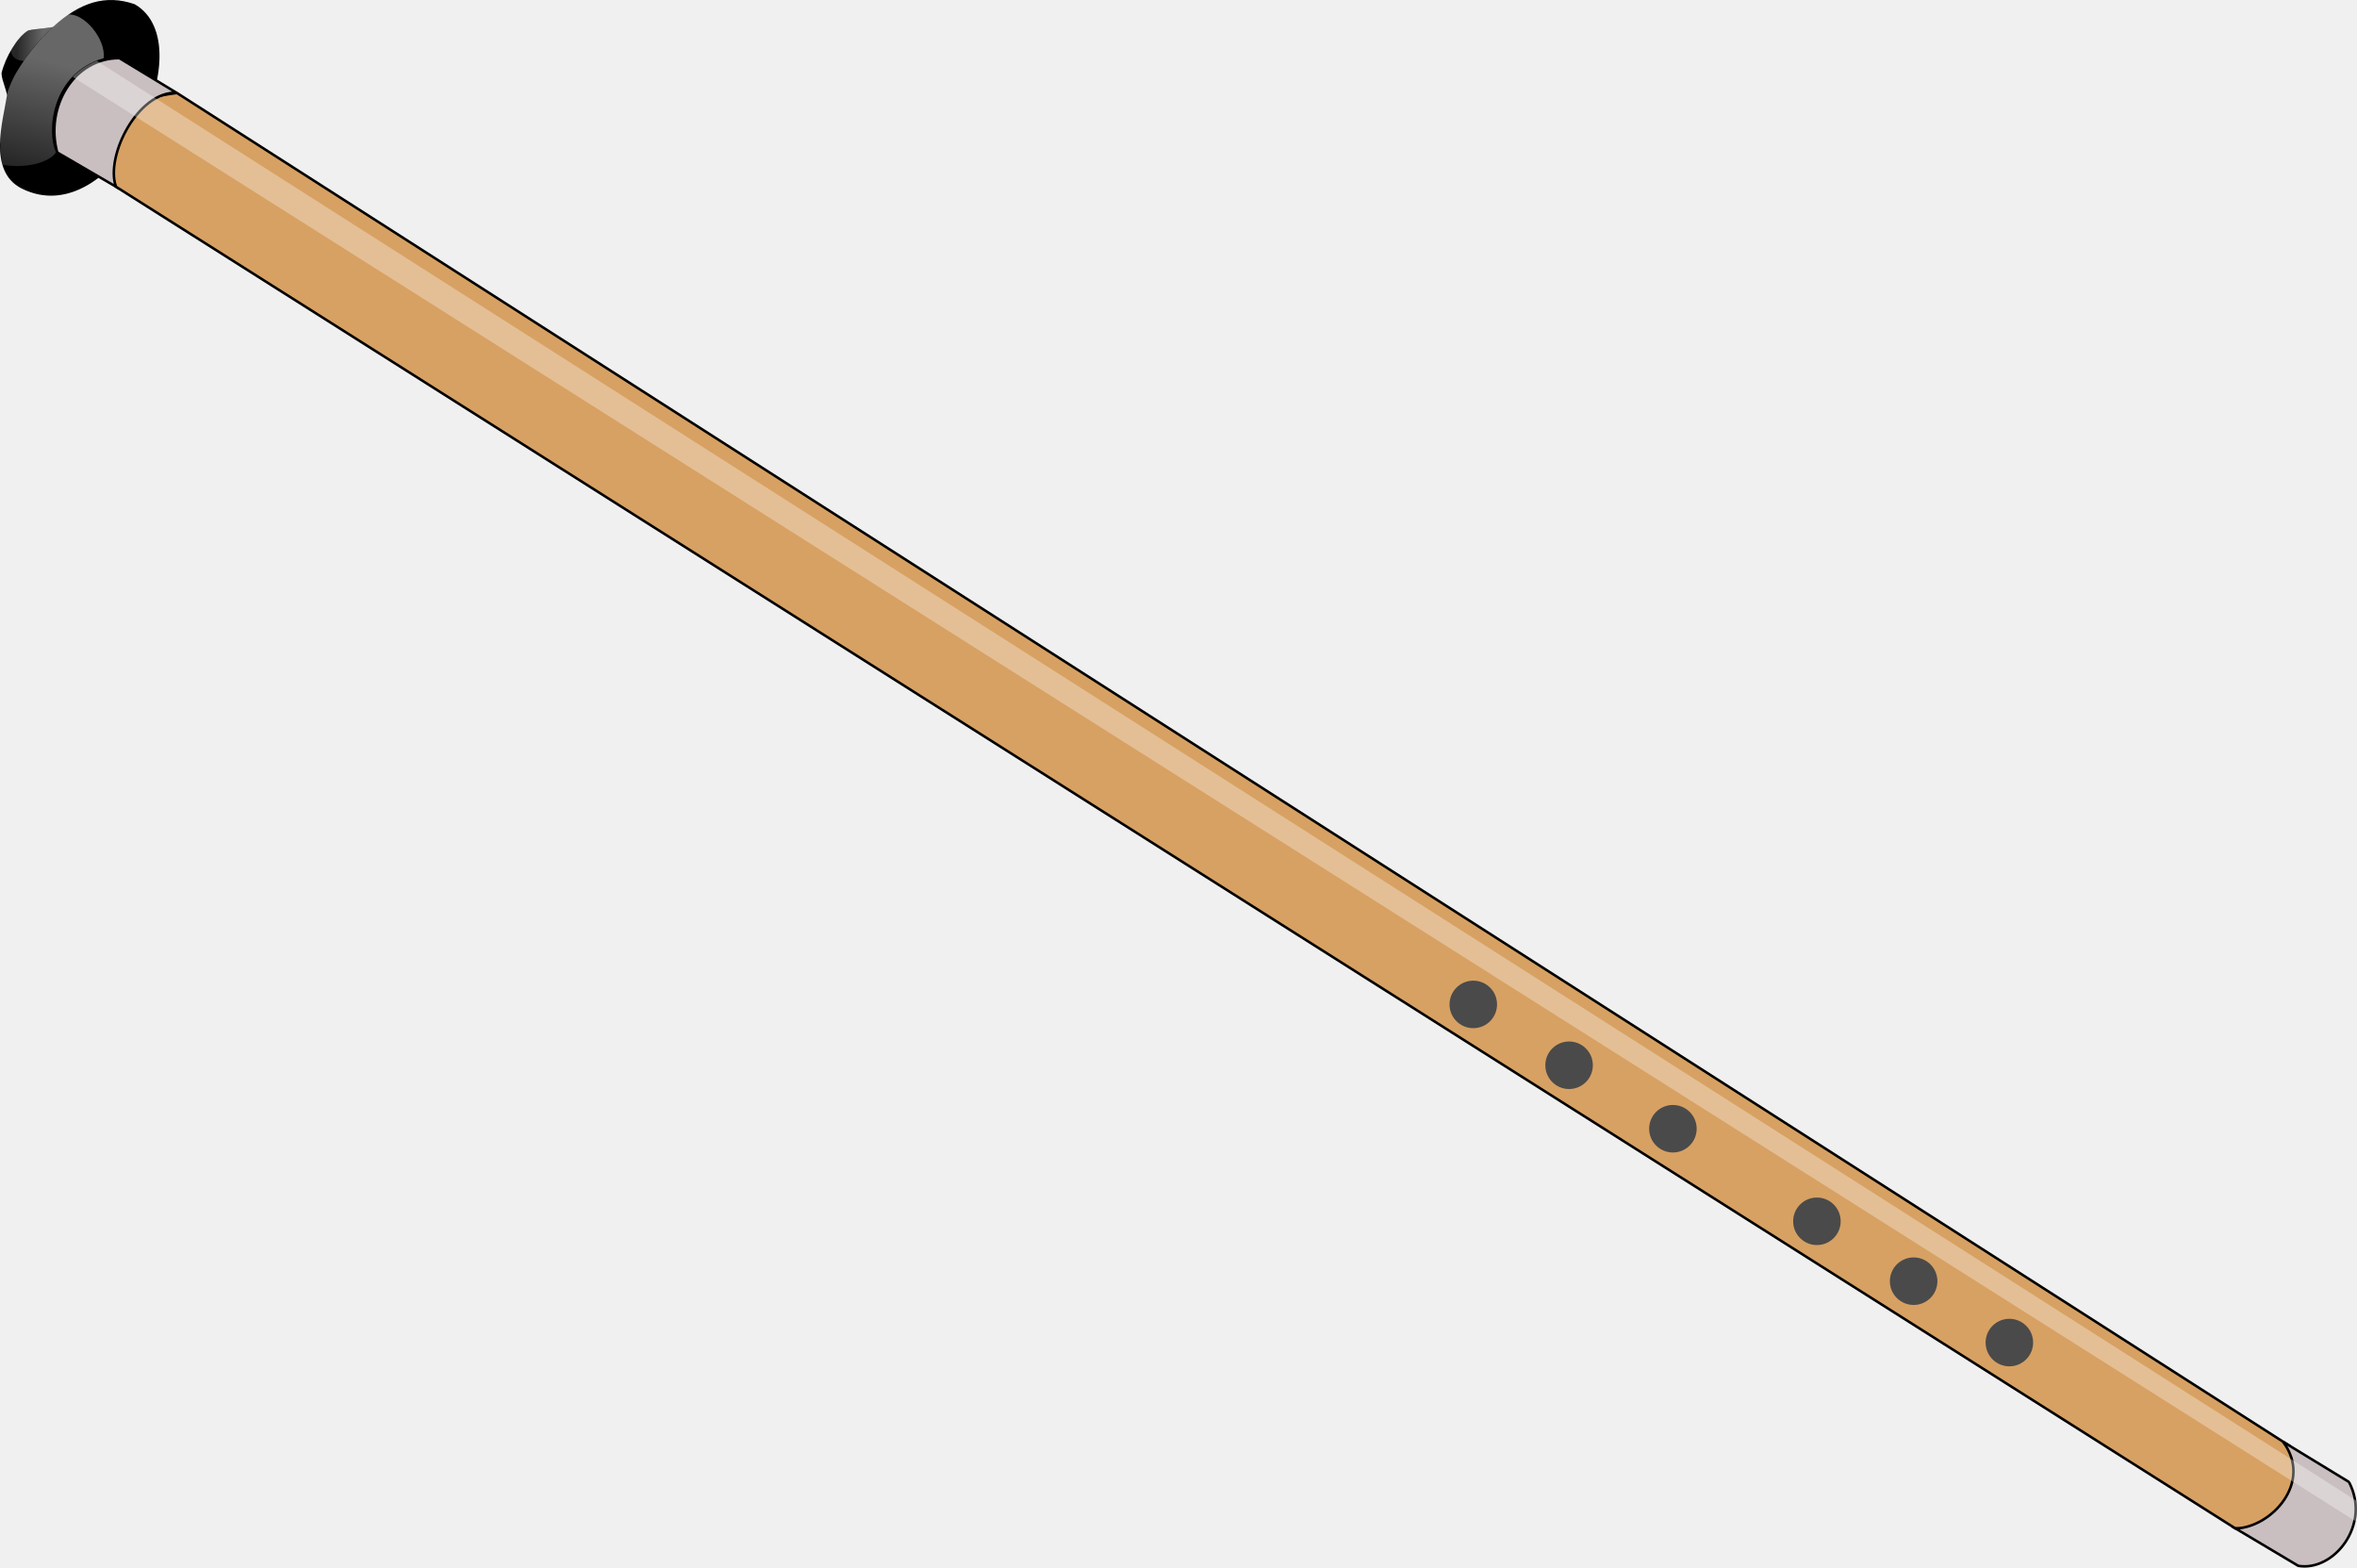
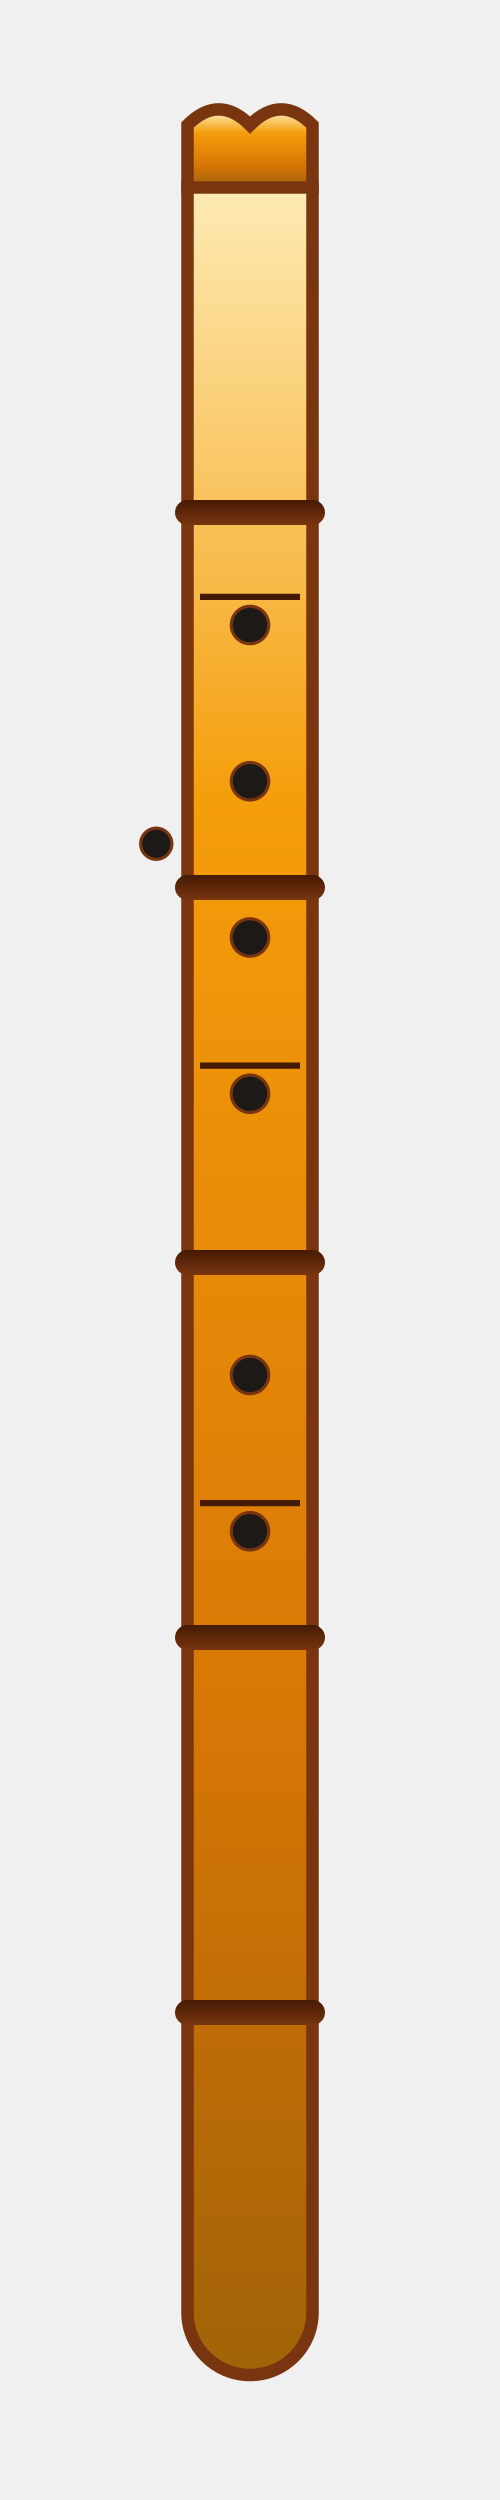
- <svg xmlns="http://www.w3.org/2000/svg" xmlns:xlink="http://www.w3.org/1999/xlink" id="svg2" viewBox="0 0 927.01 616.5" version="1.1">
-   <defs id="defs6">
-     <linearGradient id="linearGradient3678">
-       <stop id="stop3680" stop-color="#fff" stop-opacity=".153" offset="0" />
-       <stop id="stop3682" stop-color="#fff" stop-opacity=".404" offset="1" />
+ <svg xmlns="http://www.w3.org/2000/svg" viewBox="0 0 80 400">
+   <defs>
+     <linearGradient id="neyGradient" x1="0%" y1="0%" x2="0%" y2="100%">
+       <stop offset="0%" style="stop-color:#fef3c7;stop-opacity:1" />
+       <stop offset="30%" style="stop-color:#f59e0b;stop-opacity:1" />
+       <stop offset="70%" style="stop-color:#d97706;stop-opacity:1" />
+       <stop offset="100%" style="stop-color:#a16207;stop-opacity:1" />
    </linearGradient>
-     <linearGradient id="linearGradient3684" y2="52.11" xlink:href="#linearGradient3678" gradientUnits="userSpaceOnUse" x2="44.495" gradientTransform="translate(-27.481 -30.663)" y1="52.11" x1="34.032" />
-     <linearGradient id="linearGradient3704" y2="50.466" xlink:href="#linearGradient3678" gradientUnits="userSpaceOnUse" x2="56.361" gradientTransform="translate(-38.04 -26.546)" y1="91.837" x1="45.815" />
+     <linearGradient id="nodeGradient" x1="0%" y1="0%" x2="0%" y2="100%">
+       <stop offset="0%" style="stop-color:#451a03;stop-opacity:1" />
+       <stop offset="100%" style="stop-color:#78350f;stop-opacity:1" />
+     </linearGradient>
  </defs>
-   <path id="path2832" stroke="#000" stroke-width="1px" d="m52.775 2.122c-11.166-3.863-21.052-0.783-31.494 8.796-0.665 0.614-7.298 0.864-9.983 1.527-4.079 2.419-8.699 10.189-10.199 16.379 0.07 2.752 2.333 7.271 2.106 8.895-1.562 9.957-7.486 29.387 5.506 35.94 35.634 17.971 70.934-55.998 44.064-71.537z" />
-   <path id="path2840" d="m900.89 568.87-831.33-532.32c-17.989 2.501-33.855 7.078-24.064 36.822l833.66 527.7c32.227 2.209 23.889-16.596 21.725-32.203z" stroke="#000" stroke-width="1px" fill="#d7a163" />
-   <path id="path2834" d="m46.971 22.875 22.47 13.618c-14.957-0.626-28.03 24.335-23.892 36.888l-23.031-13.416c-4.889-17.829 6.506-37.229 24.453-37.09z" stroke="#000" stroke-width="1px" fill="#c9bfc0" />
-   <path id="path2836" d="m923.85 582.81c8.839 16.888-6.025 35.347-19.928 32.99l-24.646-14.688c14.035-0.42 30.571-18.159 18.647-34.103l25.927 15.802z" stroke="#000" stroke-width="1px" fill="#c9bfc0" />
-   <path id="path2842" d="m184.72 563.09a9.346 9.346 0 1 1 -18.692 0 9.346 9.346 0 1 1 18.692 0z" fill="#4a4a4a" transform="matrix(-.9997 .024432 .024432 .9997 951.85 -39.214)" />
-   <path id="path2842-1" d="m184.72 563.09a9.346 9.346 0 1 1 -18.692 0 9.346 9.346 0 1 1 18.692 0z" fill="#4a4a4a" transform="matrix(-.9997 .024432 .024432 .9997 741.01 -172.2)" />
-   <path id="path2842-4" d="m184.72 563.09a9.346 9.346 0 1 1 -18.692 0 9.346 9.346 0 1 1 18.692 0z" fill="#4a4a4a" transform="matrix(-.9997 .024432 .024432 .9997 778.69 -148.27)" />
-   <path id="path2842-9" d="m184.72 563.09a9.346 9.346 0 1 1 -18.692 0 9.346 9.346 0 1 1 18.692 0z" fill="#4a4a4a" transform="matrix(-.9997 .024432 .024432 .9997 819.52 -123.31)" />
-   <path id="path2842-8" d="m184.72 563.09a9.346 9.346 0 1 1 -18.692 0 9.346 9.346 0 1 1 18.692 0z" fill="#4a4a4a" transform="matrix(-.9997 .024432 .024432 .9997 876.16 -86.906)" />
-   <path id="path2842-2" d="m184.72 563.09a9.346 9.346 0 1 1 -18.692 0 9.346 9.346 0 1 1 18.692 0z" fill="#4a4a4a" transform="matrix(-.9997 .024432 .024432 .9997 914.2 -63.352)" />
-   <path id="path2902" d="m38.064 23.93c-4.063 1.605-7.232 3.971-9.461 6.305l897.88 568.06c0.908-4.111 0.412-7.264 0.303-8.077l-888.72-566.29z" fill="#fff" fill-opacity=".321" />
-   <path id="path3676" d="m4.278 19.858c2.045-3.659 4.755-6.749 6.839-7.889 2.433-0.61 8.813-0.936 9.844-1.434-2.638 2.252-4.484 4.343-6.05 6.132-1.875 2.141-3.44 4.062-5.613 7.304-2.531-0.206-4.618-1.144-5.02-4.114z" fill="url(#linearGradient3684)" />
-   <path id="path3696" d="m40.77 22.866c0.869-7.621-7.665-17.672-13.847-17.15-8.2 5.779-15.842 14.5-21.305 24.237-4.436 8.784-6.91 20.254-4.68 34.779 8.979 1.737 18.418-0.77 21.093-4.806-3.876-8.294-1.731-31.201 18.739-37.06z" fill="url(#linearGradient3704)" />
+   <rect x="30" y="20" width="20" height="360" rx="10" fill="url(#neyGradient)" stroke="#78350f" stroke-width="2" />
+   <path d="M 30 20 Q 35 15 40 20 Q 45 15 50 20 L 50 30 L 30 30 Z" fill="url(#neyGradient)" stroke="#78350f" stroke-width="2" />
+   <g id="nodes">
+     <rect x="28" y="80" width="24" height="4" rx="2" fill="url(#nodeGradient)" />
+     <rect x="28" y="140" width="24" height="4" rx="2" fill="url(#nodeGradient)" />
+     <rect x="28" y="200" width="24" height="4" rx="2" fill="url(#nodeGradient)" />
+     <rect x="28" y="260" width="24" height="4" rx="2" fill="url(#nodeGradient)" />
+     <rect x="28" y="320" width="24" height="4" rx="2" fill="url(#nodeGradient)" />
+   </g>
+   <g id="holes">
+     <circle cx="40" cy="100" r="3" fill="#1c1917" stroke="#78350f" stroke-width="0.5" />
+     <circle cx="40" cy="125" r="3" fill="#1c1917" stroke="#78350f" stroke-width="0.5" />
+     <circle cx="40" cy="150" r="3" fill="#1c1917" stroke="#78350f" stroke-width="0.5" />
+     <circle cx="40" cy="175" r="3" fill="#1c1917" stroke="#78350f" stroke-width="0.5" />
+     <circle cx="40" cy="220" r="3" fill="#1c1917" stroke="#78350f" stroke-width="0.5" />
+     <circle cx="40" cy="245" r="3" fill="#1c1917" stroke="#78350f" stroke-width="0.5" />
+     <circle cx="25" cy="135" r="2.5" fill="#1c1917" stroke="#78350f" stroke-width="0.5" />
+   </g>
+   <g id="bindings">
+     <rect x="32" y="95" width="16" height="1" fill="#451a03" />
+     <rect x="32" y="170" width="16" height="1" fill="#451a03" />
+     <rect x="32" y="240" width="16" height="1" fill="#451a03" />
+   </g>
</svg>
